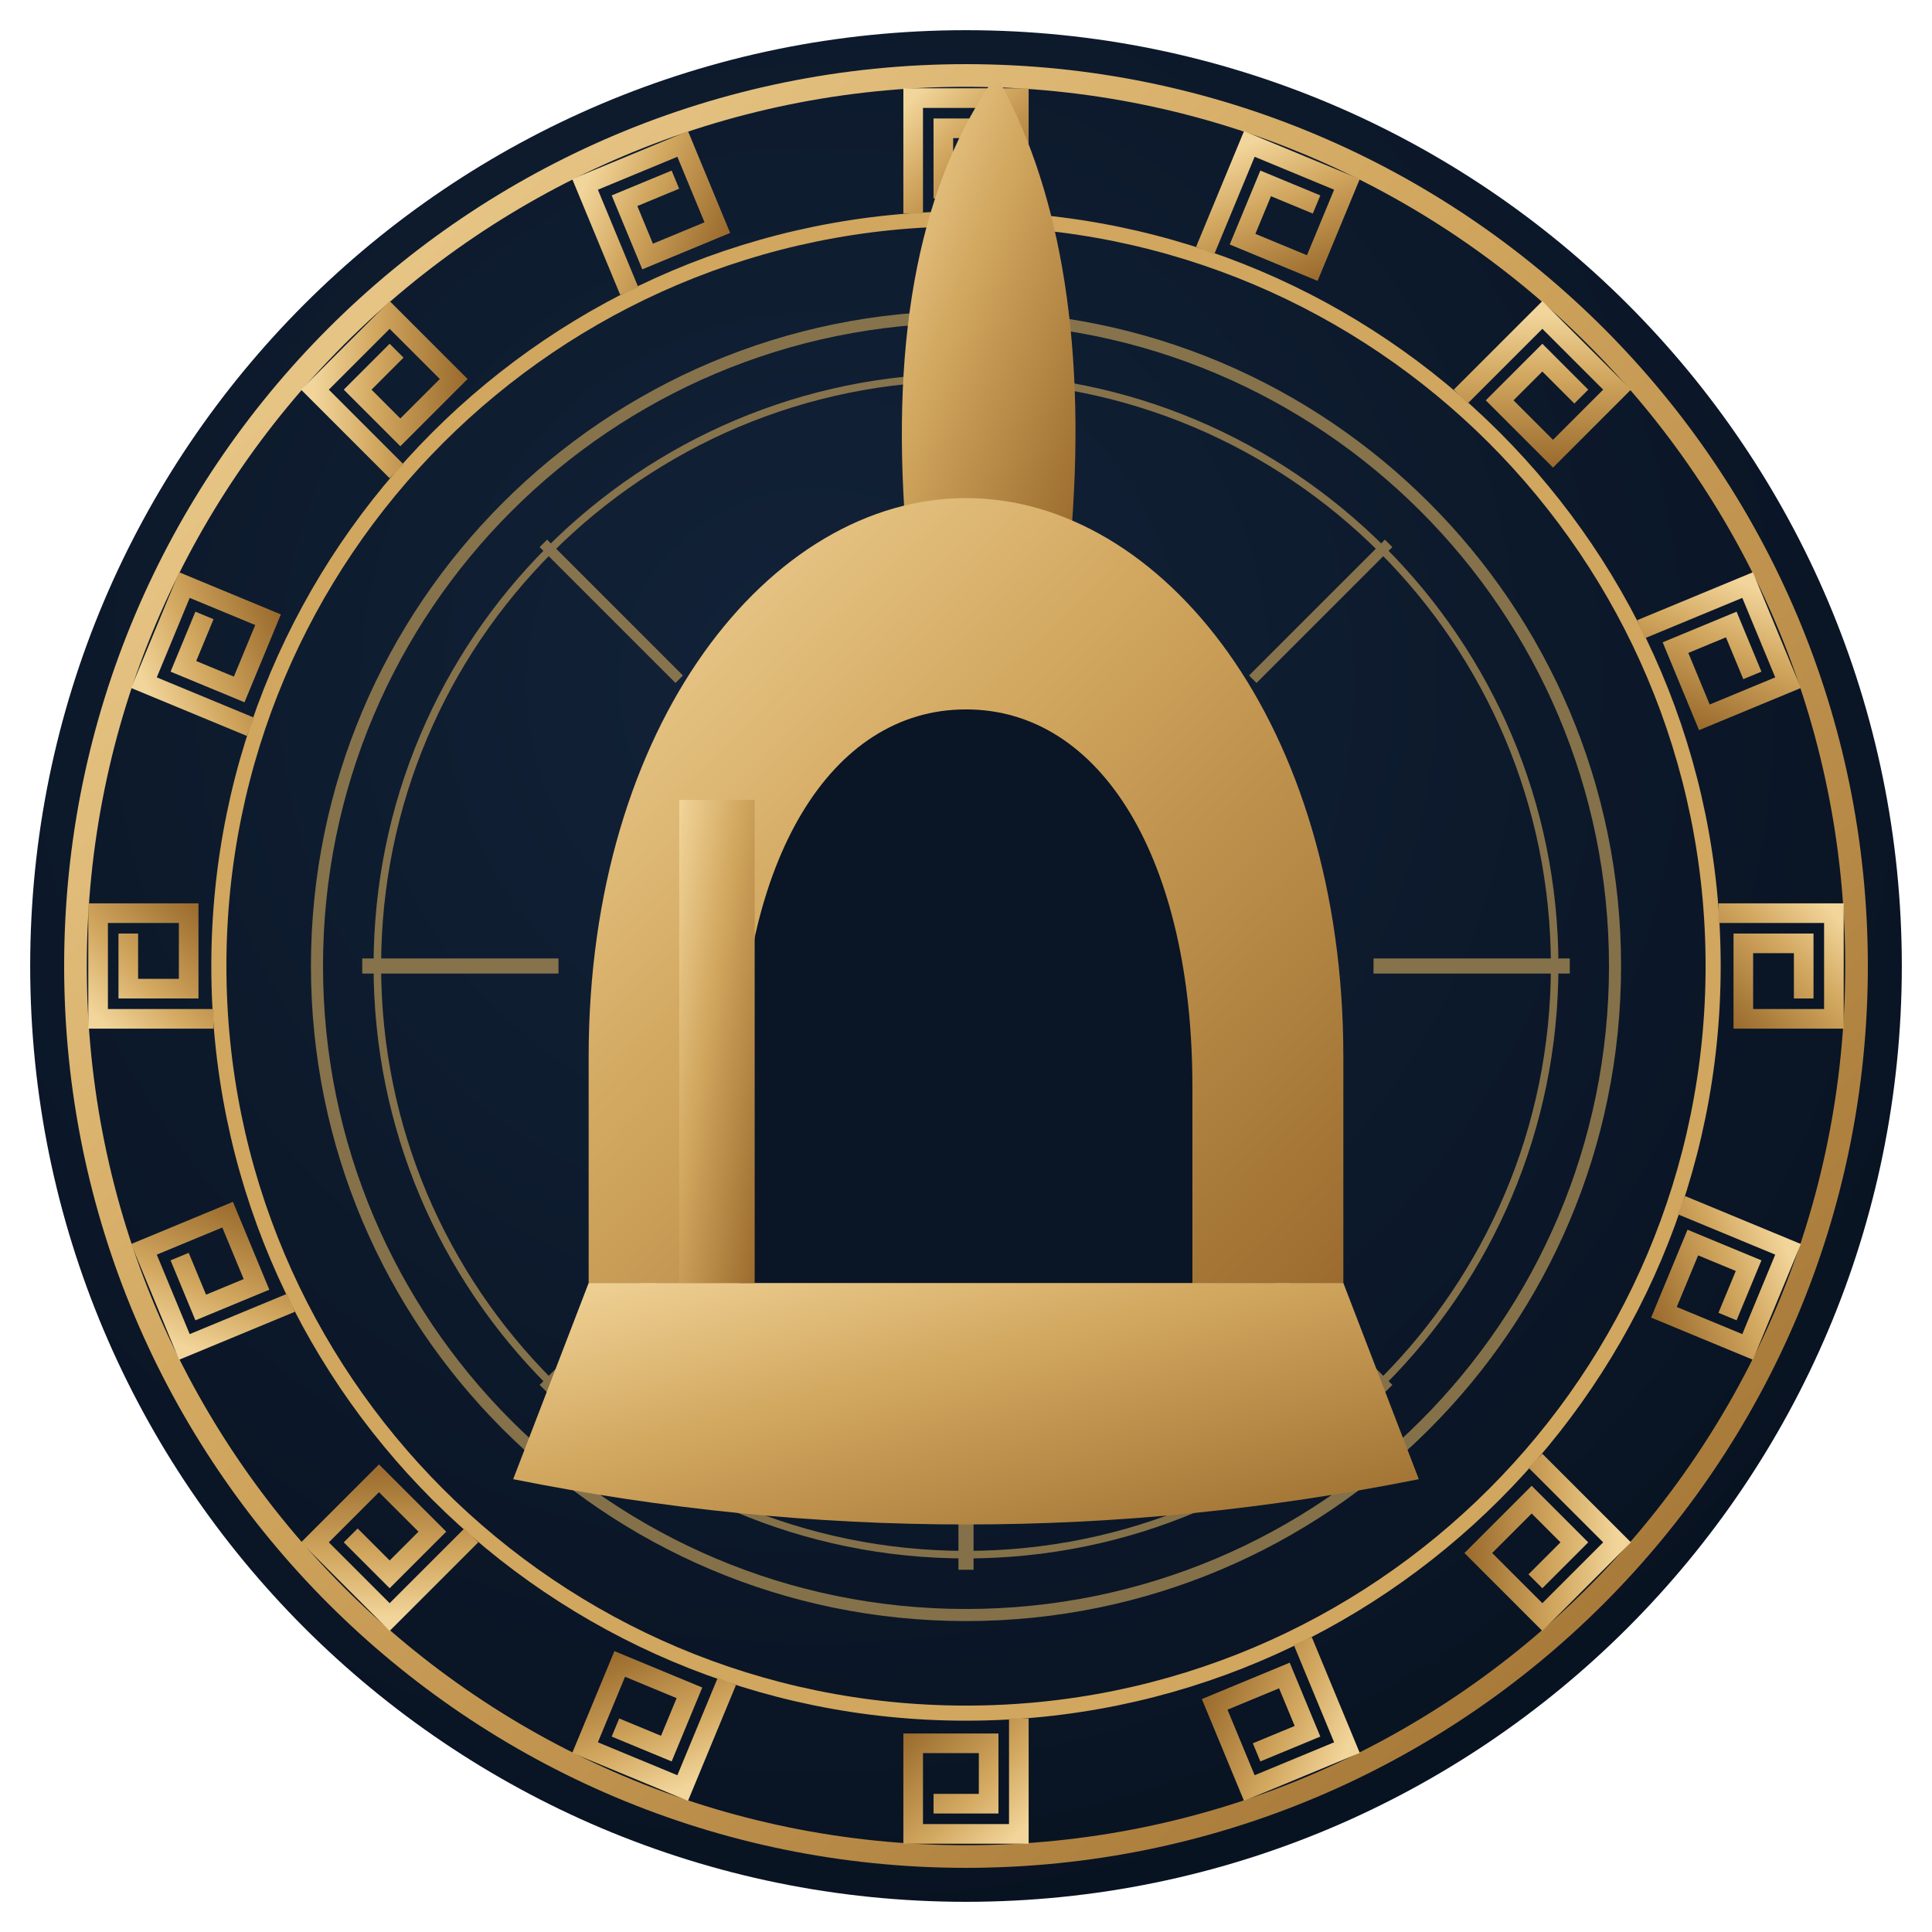
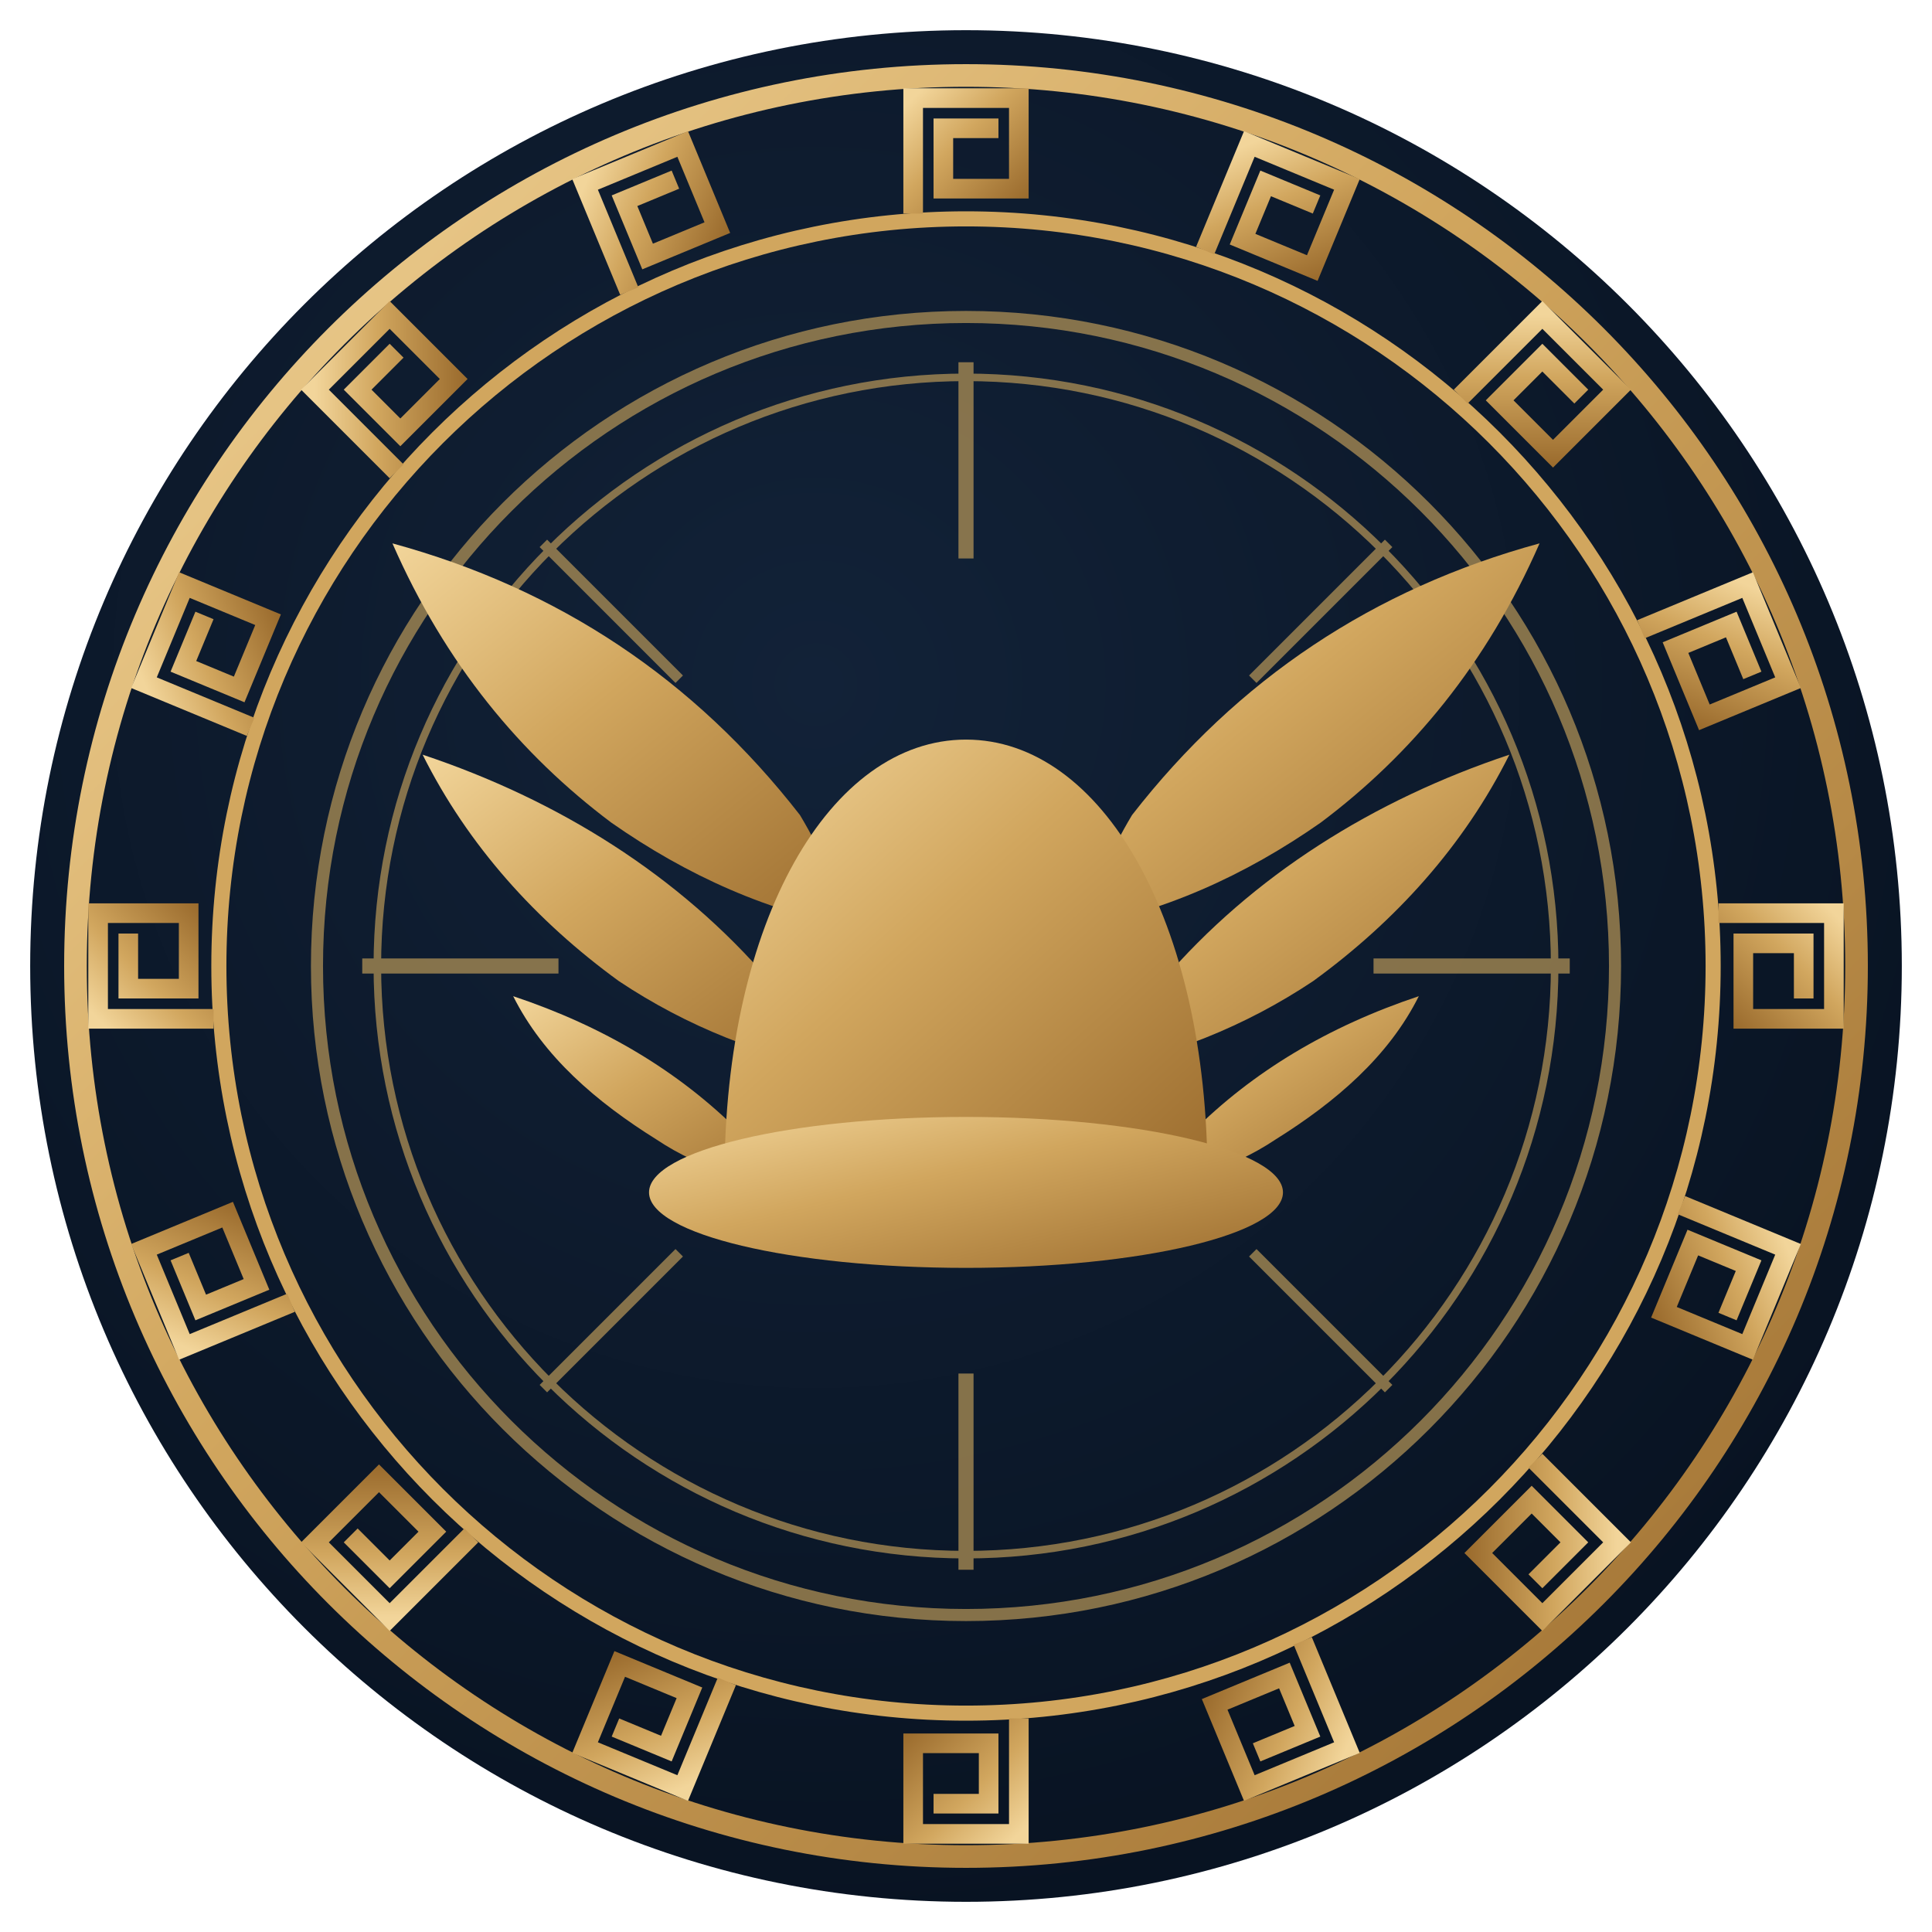
<svg xmlns="http://www.w3.org/2000/svg" viewBox="0 0 256 256" role="img" aria-labelledby="title desc">
  <defs>
    <radialGradient id="bg" cx="42%" cy="35%" r="75%">
      <stop offset="0" stop-color="#122238" />
      <stop offset="1" stop-color="#07111f" />
    </radialGradient>
    <linearGradient id="gold" x1="0" y1="0" x2="1" y2="1">
      <stop offset="0" stop-color="#f2d59a" />
      <stop offset=".42" stop-color="#d1a65e" />
      <stop offset="1" stop-color="#9b6c2e" />
    </linearGradient>
    <g id="k2" fill="none" stroke="url(#gold)" stroke-width="2.6" stroke-linecap="square">
      <path d="M-7 7V-7h14v12h-10V-3h6" />
    </g>
  </defs>
  <circle cx="128" cy="128" r="124" fill="url(#bg)" />
  <circle cx="128" cy="128" r="118" fill="none" stroke="url(#gold)" stroke-width="3" />
  <circle cx="128" cy="128" r="99" fill="none" stroke="#d1a65e" stroke-width="2" />
  <g>
    <use href="#k2" transform="rotate(0 128 128) translate(128 20)" />
    <use href="#k2" transform="rotate(22.5 128 128) translate(128 20)" />
    <use href="#k2" transform="rotate(45 128 128) translate(128 20)" />
    <use href="#k2" transform="rotate(67.5 128 128) translate(128 20)" />
    <use href="#k2" transform="rotate(90 128 128) translate(128 20)" />
    <use href="#k2" transform="rotate(112.5 128 128) translate(128 20)" />
    <use href="#k2" transform="rotate(135 128 128) translate(128 20)" />
    <use href="#k2" transform="rotate(157.5 128 128) translate(128 20)" />
    <use href="#k2" transform="rotate(180 128 128) translate(128 20)" />
    <use href="#k2" transform="rotate(202.5 128 128) translate(128 20)" />
    <use href="#k2" transform="rotate(225 128 128) translate(128 20)" />
    <use href="#k2" transform="rotate(247.5 128 128) translate(128 20)" />
    <use href="#k2" transform="rotate(270 128 128) translate(128 20)" />
    <use href="#k2" transform="rotate(292.5 128 128) translate(128 20)" />
    <use href="#k2" transform="rotate(315 128 128) translate(128 20)" />
    <use href="#k2" transform="rotate(337.5 128 128) translate(128 20)" />
  </g>
  <g fill="none" stroke="#c6a15b" opacity=".65">
    <circle cx="128" cy="128" r="86" stroke-width="1.6" />
    <circle cx="128" cy="128" r="78" stroke-width="1" />
    <path d="M128 48v26M128 182v26M48 128h26M182 128h26" stroke-width="2" />
    <path d="M72 72l18 18M184 72l-18 18M72 184l18-18M184 184l-18-18" stroke-width="1.4" />
  </g>
  <g fill="url(#gold)">
-     <path d="M120 70C118 44 122 24 132 10c8 14 12 34 10 60z" />
-     <path d="M78 170v-30c0-44 24-74 50-74s50 30 50 74v30z" />
-     <path d="M78 170h100l10 26c-40 8-80 8-120 0z" />
+     <path d="M150 108c14-18 32-30 54-36-7 16-17 28-29 37-10 7-21 12-33 14 3-5 5-10 8-15z" />
+     <path d="M154 130c12-14 28-24 46-30-6 12-15 22-26 30-9 6-19 10-30 12 4-4 7-8 10-12z" />
+     <path d="M158 150c8-8 18-14 30-18-4 8-11 14-19 19-6 4-13 6-21 7 3-3 6-5 10-8z" />
+     <path d="M106 108c-14-18-32-30-54-36 7 16 17 28 29 37 10 7 21 12 33 14-3-5-5-10-8-15z" />
+     <path d="M102 130c-12-14-28-24-46-30 6 12 15 22 26 30 9 6 19 10 30 12-4-4-7-8-10-12z" />
+     <path d="M98 150c-8-8-18-14-30-18 4 8 11 14 19 19 6 4 13 6 21 7-3-3-6-5-10-8z" />
+     <path d="M96 156c0-34 14-58 32-58s32 24 32 58z" />
+     <ellipse cx="128" cy="158" rx="42" ry="10" />
  </g>
-   <path d="M98 170v-26c0-30 12-50 30-50s30 20 30 50v26z" fill="#0a1526" />
-   <rect x="90" y="106" width="10" height="64" fill="url(#gold)" />
</svg>
